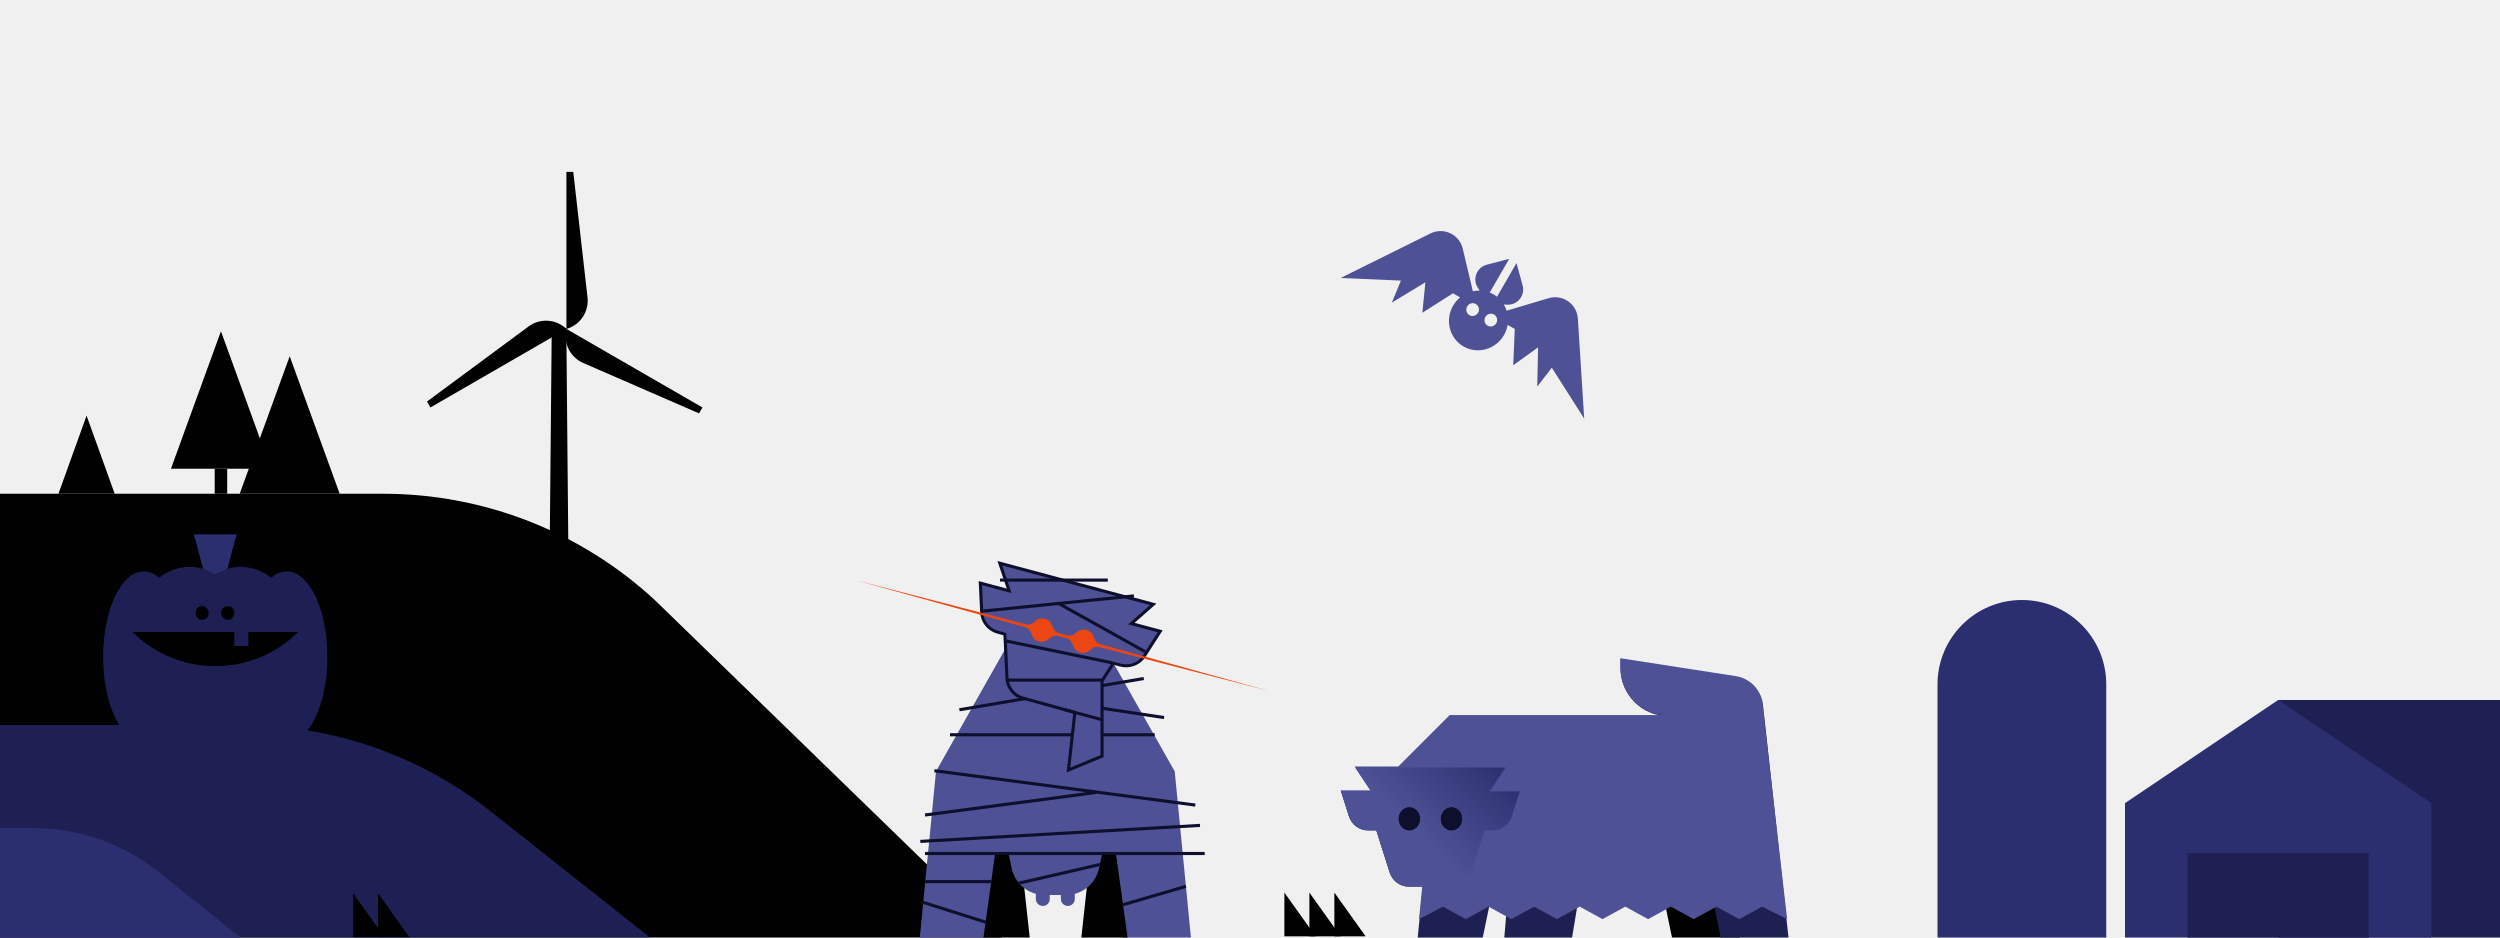
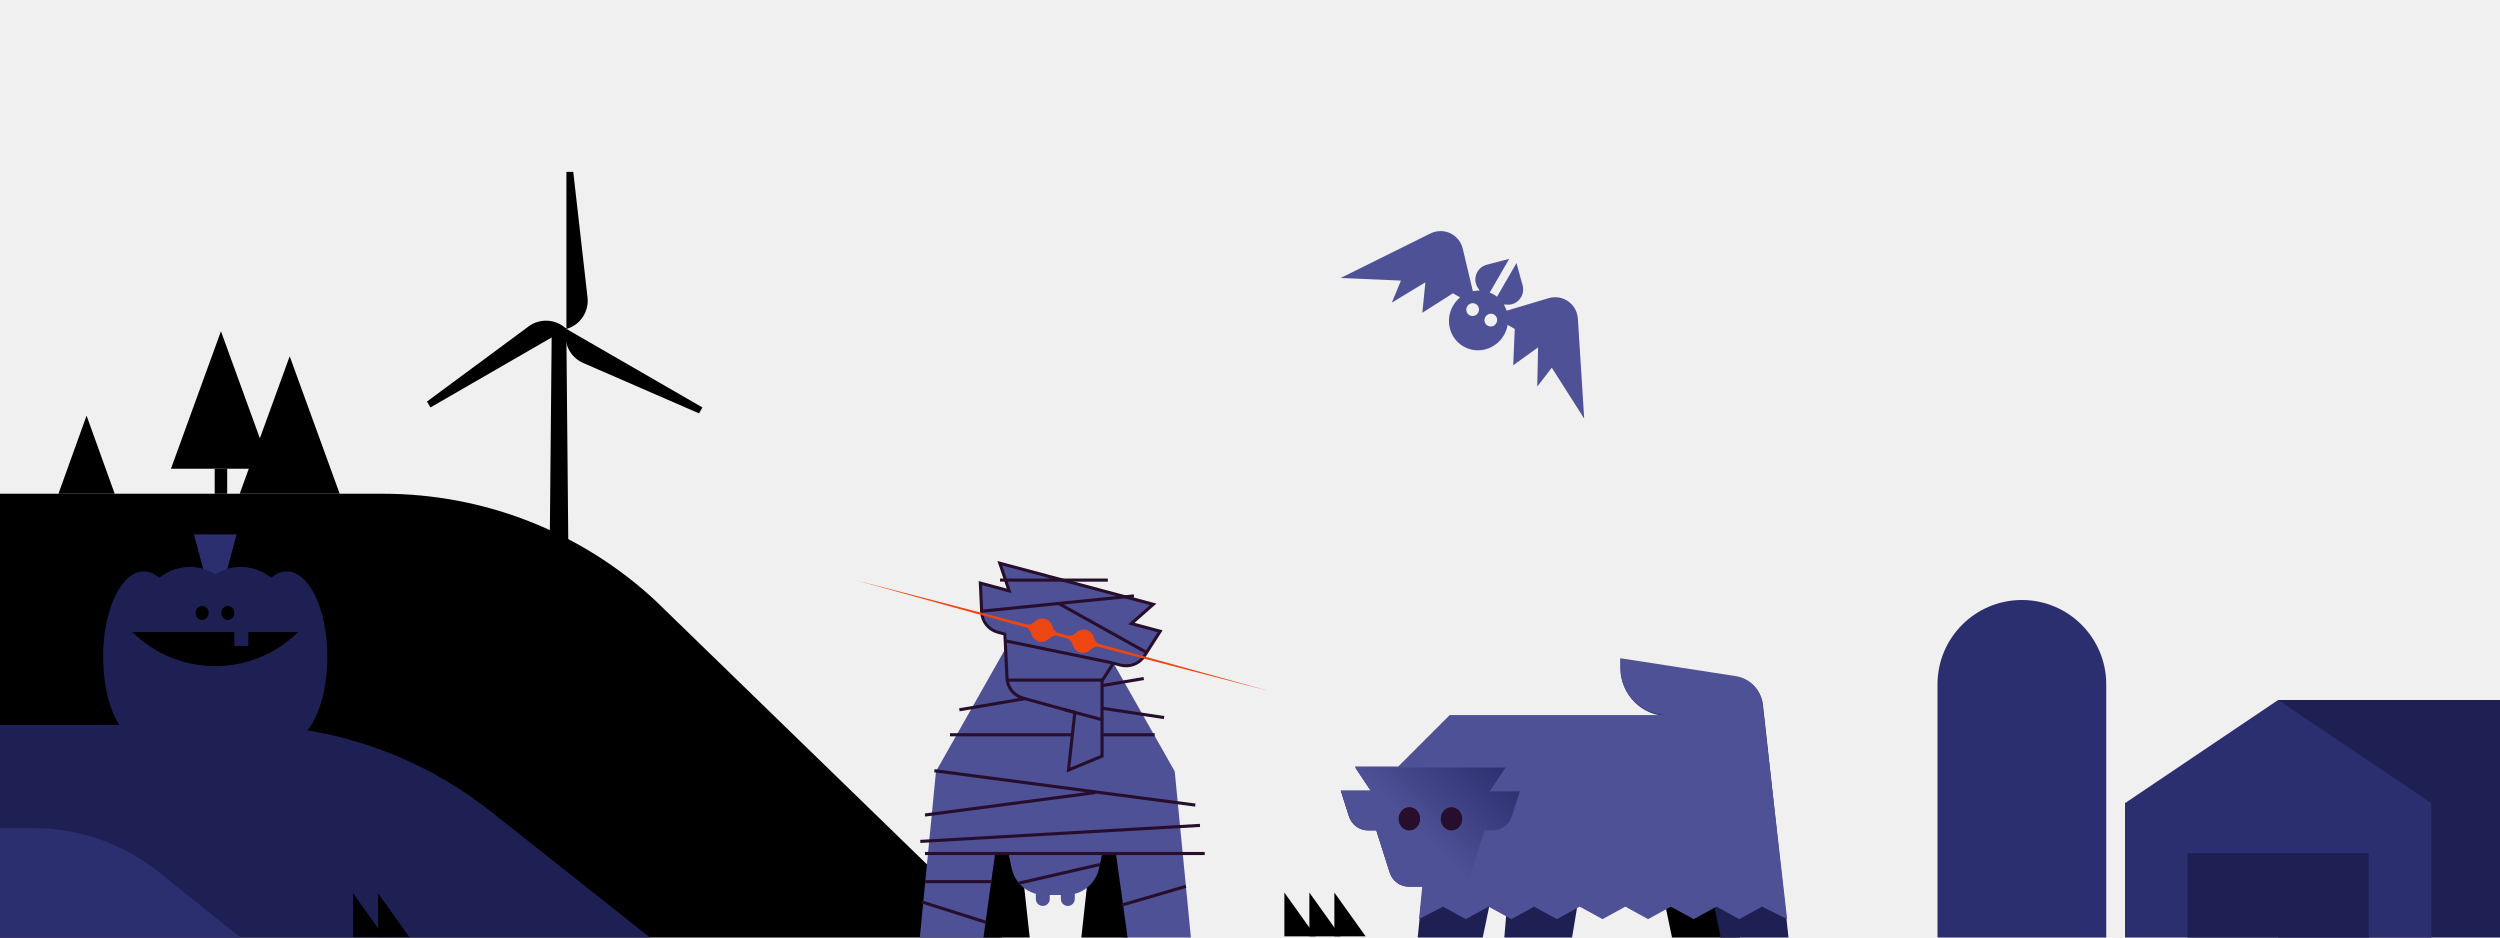
<svg xmlns="http://www.w3.org/2000/svg" fill="none" viewBox="0 0 800 300">
  <g clip-path="url(#a)">
    <path fill="#000" d="M-60.297 158H122.61a128.016 128.016 0 0 1 86.992 34.079L320.703 300h-381V158Z" />
    <path fill="#000" d="m27.703 133 9 25h-18l9-25Z" />
    <path fill="#1E2054" d="M-387 232H77.475c28.899 0 56.952 9.763 79.624 27.709L208 300h-595v-68Z" />
    <path fill="#2C2F6F" d="M-292 265H10.7a64.188 64.188 0 0 1 40.139 14.098l26.126 20.937H-292V265Z" />
    <path fill="#000" d="M176.555 105h4.667l1.167 127h-7l1.166-127Zm4.701-50h2.185l4.565 40.17a9.39 9.39 0 0 1-6.75 10.088V55Z" />
    <path fill="#000" d="m137.732 130.387-1.092-1.893 32.506-24.038a9.388 9.388 0 0 1 12.111.802l-43.525 25.129Z" />
    <path fill="#000" d="m224.779 130.387-1.092 1.892-37.071-16.132a9.388 9.388 0 0 1-5.361-10.889l43.524 25.129ZM70.703 106l-16 44h32l-16-44Z" />
    <path fill="#000" d="m92.703 114-16 44h32l-16-44Zm-20 36h-4v8h4zM121 299.859v-14l10 14h-10Z" />
    <path fill="#000" d="M113 299.859v-14l10 14h-10ZM143 207l9 25h-18l9-25Z" />
    <path fill="#1E2054" d="M729 224h139v76H729v-76Z" />
    <path fill="#2C2F6F" d="m680 257 49-33 49 33v43h-98v-43Z" />
    <path fill="#1E2054" d="M700 273h58v28h-58v-28Z" />
    <path fill="#2C2F6F" d="M620 219c0-14.912 12.088-27 27-27s27 12.088 27 27v81h-54v-81Z" />
    <path fill="#000" d="M427 299.625v-14l10 14h-10Z" />
    <path fill="#000" d="M419 299.625v-14l10 14h-10Z" />
    <path fill="#000" d="M411 299.625v-14l10 14h-10Z" />
    <path fill="#1E2054" d="M351.139 198.936h-25.923v12.421h25.923z" />
    <path fill="#4E5195" d="m294.319 300.2 5.199-53.368 29.241-51.674h17.911l29.24 51.674 5.199 53.368h-21.697l-10.849-19.269h-21.698L316.016 300.2h-21.697Z" />
    <path fill="#000" d="M326.599 273.465h-8.205l-3.714 26.733h14.851l-2.932-26.733Zm22.34 0h8.204l3.714 26.733h-14.851l2.933-26.733Z" />
    <path fill="#4E5195" d="M352.639 273.451h-29.843l.928 4.377a10.818 10.818 0 0 0 10.582 8.573h6.823c5.109 0 9.521-3.575 10.581-8.573l.929-4.377Z" />
    <rect width="4.451" height="8.011" fill="#4E5195" rx="2.225" transform="matrix(-1 0 0 1 335.921 281.89)" />
    <rect width="4.451" height="8.011" fill="#4E5195" rx="2.225" transform="matrix(-1 0 0 1 343.931 281.89)" />
-     <path stroke="#0E0F2D" d="m366 217.125-59 10m62.5 8H304m78.5 22.5-83.5-11m51.5 7-54.5 7.18m88 3.32-89.5 5.128m91 3.872H296m56 3.5-26 6m-30-.5h21.5m41.5 7.5 20.5-6m-84.5 5 20.5 6.5m57-65.5-36.5-5.5" />
-     <path fill="#4E5195" stroke="#0E0F2D" d="M352.659 241.625v.334l-.309.128-9.659 4-.781.324.093-.841 1.953-17.577-16.548-4.58-.002-.001a6.983 6.983 0 0 1-5.173-6.414l-.656-14.103-2.256-.604a6.984 6.984 0 0 1-5.175-6.415l-.4-8.597-.032-.683.661.177 8.557 2.293-2.683-7.942-.299-.885.902.242 47.274 12.667.902.241-.701.617-6.295 5.537 8.557 2.293.661.177-.369.575-4.645 7.246a6.984 6.984 0 0 1-7.689 2.967l-2.256-.604-3.632 5.665v23.763Zm-6.838-33.269c1.557.417 3.252-.605 3.729-2.386.477-1.78-.48-3.513-2.037-3.93-1.557-.418-3.252.605-3.729 2.385-.477 1.781.479 3.514 2.037 3.931Zm-15.293-7.483c-.477 1.781.48 3.514 2.037 3.931 1.557.417 3.252-.605 3.729-2.386.478-1.78-.479-3.513-2.036-3.93-1.558-.417-3.253.605-3.73 2.385Z" />
-     <path stroke="#0E0F2D" d="m340.772 227.125 11.601 3.108M322 217.625h31m-33-32.002 34.5.002" />
+     <path stroke="#280e2d" d="m366 217.125-59 10m62.5 8H304m78.5 22.5-83.5-11m51.5 7-54.5 7.18m88 3.32-89.5 5.128m91 3.872H296m56 3.5-26 6m-30-.5h21.5m41.5 7.5 20.5-6m-84.5 5 20.5 6.5m57-65.5-36.5-5.5" />
+     <path fill="#4E5195" stroke="#280e2d" d="M352.659 241.625v.334l-.309.128-9.659 4-.781.324.093-.841 1.953-17.577-16.548-4.58-.002-.001a6.983 6.983 0 0 1-5.173-6.414l-.656-14.103-2.256-.604a6.984 6.984 0 0 1-5.175-6.415l-.4-8.597-.032-.683.661.177 8.557 2.293-2.683-7.942-.299-.885.902.242 47.274 12.667.902.241-.701.617-6.295 5.537 8.557 2.293.661.177-.369.575-4.645 7.246a6.984 6.984 0 0 1-7.689 2.967l-2.256-.604-3.632 5.665v23.763Zm-6.838-33.269c1.557.417 3.252-.605 3.729-2.386.477-1.78-.48-3.513-2.037-3.93-1.557-.418-3.252.605-3.729 2.385-.477 1.781.479 3.514 2.037 3.931Zm-15.293-7.483c-.477 1.781.48 3.514 2.037 3.931 1.557.417 3.252-.605 3.729-2.386.478-1.78-.479-3.513-2.036-3.93-1.558-.417-3.253.605-3.73 2.385Z" />
+     <path stroke="#280e2d" d="m340.772 227.125 11.601 3.108M322 217.625h31m-33-32.002 34.5.002" />
    <path fill="#4E5195" d="m356.068 211.619 2.609.699a6.484 6.484 0 0 0 7.139-2.754l.649-1.013-27.714-15.442-24.12 2.421.015.323a6.483 6.483 0 0 0 4.805 5.954l2.61.7.123 2.656 33.589 6.915.295-.459Z" />
    <path fill="#EC4612" d="M330.085 202.965c-.303-.957-.864-1.936-1.832-2.204l-54.424-15.085-.001.002 54.678 14.147c.972.251 1.947-.315 2.687-.992.862-.788 2.044-1.139 3.193-.831 1.144.306 1.99 1.195 2.345 2.302.309.961.879 1.944 1.855 2.206l3.165.848c.975.261 1.961-.305 2.709-.983.861-.781 2.037-1.128 3.181-.821 1.15.308 1.997 1.202 2.35 2.316.303.957.864 1.934 1.831 2.202l54.425 15.085-54.673-14.147c-.973-.252-1.948.315-2.689.993-.862.789-2.045 1.141-3.195.833-1.145-.307-1.991-1.196-2.345-2.304-.309-.963-.879-1.947-1.855-2.209l-3.161-.847c-.976-.261-1.962.306-2.711.985-.861.782-2.038 1.13-3.183.823-1.15-.308-1.998-1.204-2.35-2.319Z" />
-     <path stroke="#0E0F2D" d="m322 205.125 34 7m-17.249-19.016-24.12 2.422m24.12-2.422 27.714 15.442m-27.714-15.442 24.12-2.421" />
+     <path stroke="#280e2d" d="m322 205.125 34 7m-17.249-19.016-24.12 2.422m24.12-2.422 27.714 15.442m-27.714-15.442 24.12-2.421" />
    <path fill="#000" d="M535.084 300.198h21.661l-2.283-20.794h-23.71l4.332 20.794Z" />
    <path fill="#1E2054" d="m464.04 229.154-16.462 16.462v28.159l8.664.434-2.599 25.992h20.794l4.332-20.794h4.332l-1.733 20.794h21.661l3.466-20.794h39.855l4.332 20.794h21.661l-7.798-71.047H464.04Z" />
    <path fill="#2C2F6F" fill-rule="evenodd" d="M450.832 283.734a6.372 6.372 0 0 1-6.075-4.432l-4.317-13.57h-2.655a6.371 6.371 0 0 1-6.075-4.433l-2.565-8.063h9.622l-5.075-7.624h48.089l-5.075 7.624h9.623l-2.566 8.063a6.37 6.37 0 0 1-6.075 4.433h-2.654l-4.318 13.57a6.372 6.372 0 0 1-6.075 4.432h-13.809Zm-3.261-21.708c0 2.047 1.533 3.706 3.424 3.706s3.424-1.659 3.424-3.706c0-2.047-1.533-3.707-3.424-3.707s-3.424 1.66-3.424 3.707Zm20.332 0c0 2.047-1.533 3.706-3.424 3.706s-3.424-1.659-3.424-3.706c0-2.047 1.533-3.707 3.424-3.707s3.424 1.66 3.424 3.707Z" clip-rule="evenodd" />
    <path fill="#2C2F6F" d="m518.619 210.957 37.017 5.742a10.125 10.125 0 0 1 8.513 8.902l.39 3.551h-30.731c-8.388 0-15.189-6.8-15.189-15.189v-3.006Z" />
    <path fill="#4E5195" d="m518.475 210.625 37.016 5.742a10.127 10.127 0 0 1 8.514 8.902l.389 3.551h-30.73c-8.389 0-15.189-6.8-15.189-15.189v-3.006Zm-71.036 34.654 16.457-16.457h100.505l7.484 65.303-8.026-4-7.294 4-7.294-4-7.293 4-7.294-4-7.294 4-7.294-4-7.294 4-7.294-4-7.293 4-7.294-4-7.294 4-7.294-4-7.294 4-7.293-4-7.648 4 1.047-10.723h-4.457a6.37 6.37 0 0 1-6.075-4.433l-4.318-13.569h-2.654a6.373 6.373 0 0 1-6.076-4.433L429 252.904h9.623l-5.076-7.625h13.892Z" />
-     <path fill="#0E0F2D" d="M447.57 262.025c0 2.047 1.533 3.706 3.424 3.706s3.424-1.659 3.424-3.706c0-2.047-1.533-3.707-3.424-3.707s-3.424 1.66-3.424 3.707Zm20.332 0c0 2.047-1.533 3.706-3.424 3.706s-3.424-1.659-3.424-3.706c0-2.047 1.533-3.707 3.424-3.707s3.424 1.66 3.424 3.707Z" />
+     <path fill="#280e2d" d="M447.57 262.025c0 2.047 1.533 3.706 3.424 3.706s3.424-1.659 3.424-3.706c0-2.047-1.533-3.707-3.424-3.707s-3.424 1.66-3.424 3.707Zm20.332 0c0 2.047-1.533 3.706-3.424 3.706s-3.424-1.659-3.424-3.706c0-2.047 1.533-3.707 3.424-3.707s3.424 1.66 3.424 3.707Z" />
    <path fill="url(#b)" fill-rule="evenodd" d="M450.832 283.734a6.371 6.371 0 0 1-6.075-4.433l-4.317-13.569h-2.655a6.373 6.373 0 0 1-6.075-4.433l-2.565-8.063h9.622l-5.075-7.625h48.089l-5.075 7.625h9.623l-2.566 8.063a6.372 6.372 0 0 1-6.075 4.433h-2.654l-4.318 13.569a6.371 6.371 0 0 1-6.075 4.433h-13.809Zm-3.261-21.709c0 2.047 1.533 3.707 3.424 3.707s3.424-1.66 3.424-3.707c0-2.047-1.533-3.706-3.424-3.706s-3.424 1.659-3.424 3.706Zm20.332 0c0 2.047-1.533 3.707-3.424 3.707s-3.424-1.66-3.424-3.707c0-2.047 1.533-3.706 3.424-3.706s3.424 1.659 3.424 3.706Z" clip-rule="evenodd" />
-     <path fill="#0E0F2D" d="M447.57 262.025c0 2.047 1.533 3.706 3.424 3.706s3.424-1.659 3.424-3.706c0-2.047-1.533-3.707-3.424-3.707s-3.424 1.66-3.424 3.707Zm20.332 0c0 2.047-1.533 3.706-3.424 3.706s-3.424-1.659-3.424-3.706c0-2.047 1.533-3.707 3.424-3.707s3.424 1.66 3.424 3.707Z" />
+     <path fill="#280e2d" d="M447.57 262.025c0 2.047 1.533 3.706 3.424 3.706s3.424-1.659 3.424-3.706c0-2.047-1.533-3.707-3.424-3.707s-3.424 1.66-3.424 3.707Zm20.332 0c0 2.047-1.533 3.706-3.424 3.706s-3.424-1.659-3.424-3.706c0-2.047 1.533-3.707 3.424-3.707s3.424 1.66 3.424 3.707Z" />
    <path fill="#4E5195" fill-rule="evenodd" d="m476.719 93.62 6.23-10.792-7.209 1.888c-3.172.83-4.64 4.566-2.87 7.3l.618.956a9.418 9.418 0 0 0-2.172.213l-3.24-13.61c-1.097-4.613-6.129-6.957-10.392-4.843L429 88.958l19.297.83-2.905 7.047 10.73-6.495-.975 9.748 9.805-6.236 2.279 1.316a9.801 9.801 0 0 0-2.252 2.666c-2.655 4.599-1.162 10.433 3.336 13.029 4.497 2.597 10.295.973 12.951-3.626a9.77 9.77 0 0 0 1.182-3.283l2.28 1.316-.498 11.609 7.954-5.718-.26 12.54 4.651-6.039 10.367 16.296-2.022-31.954c-.3-4.749-4.846-7.934-9.389-6.579l-13.407 4a9.474 9.474 0 0 0-.902-1.988l1.136.058c3.254.166 5.755-2.974 4.888-6.136l-1.97-7.187-6.231 10.791a9.21 9.21 0 0 0-2.326-1.343Zm-6.505 7.236c.964.557 2.207.209 2.776-.777.569-.985.249-2.235-.715-2.792-.964-.556-2.206-.208-2.775.777-.569.986-.249 2.236.714 2.792Zm5.817 3.358c.964.557 2.206.209 2.775-.777.569-.985.249-2.235-.714-2.792-.964-.556-2.207-.208-2.776.777-.569.986-.249 2.236.715 2.792Z" clip-rule="evenodd" />
    <path fill="#2C2F6F" d="M62.064 171h13.635l-3.588 13.456h-6.46L62.065 171Z" />
    <ellipse cx="46.007" cy="210.202" fill="#1E2054" rx="13.007" ry="27.36" />
    <ellipse cx="77.045" cy="210.201" fill="#1E2054" rx="20.543" ry="28.795" />
    <ellipse cx="20.543" cy="28.795" fill="#1E2054" rx="20.543" ry="28.795" transform="matrix(-1 0 0 1 81.262 181.405)" />
    <ellipse cx="91.757" cy="210.202" fill="#1E2054" rx="13.007" ry="27.36" />
    <path fill="#000" d="M95.435 202.217c-14.665 14.592-38.44 14.592-53.105 0h53.105Z" />
    <path fill="#1E2054" d="M74.981 202.217h4.485v4.485h-4.485z" />
    <path fill="#000" d="M62.602 196.138c0 1.238.933 2.242 2.084 2.242 1.152 0 2.085-1.004 2.085-2.242 0-1.239-.933-2.243-2.085-2.243-1.151 0-2.084 1.004-2.084 2.243Zm12.378 0c0 1.238-.933 2.242-2.084 2.242s-2.085-1.004-2.085-2.242c0-1.239.934-2.243 2.085-2.243 1.151 0 2.085 1.004 2.085 2.243Z" />
  </g>
  <defs>
    <linearGradient id="b" x1="479" x2="454.5" y1="242.625" y2="267.125" gradientUnits="userSpaceOnUse">
      <stop stop-color="#2C2F6F" />
      <stop offset="1" stop-color="#4E5195" />
    </linearGradient>
    <clipPath id="a">
      <path fill="#fff" d="M0 0h800v300H0z" />
    </clipPath>
  </defs>
</svg>
